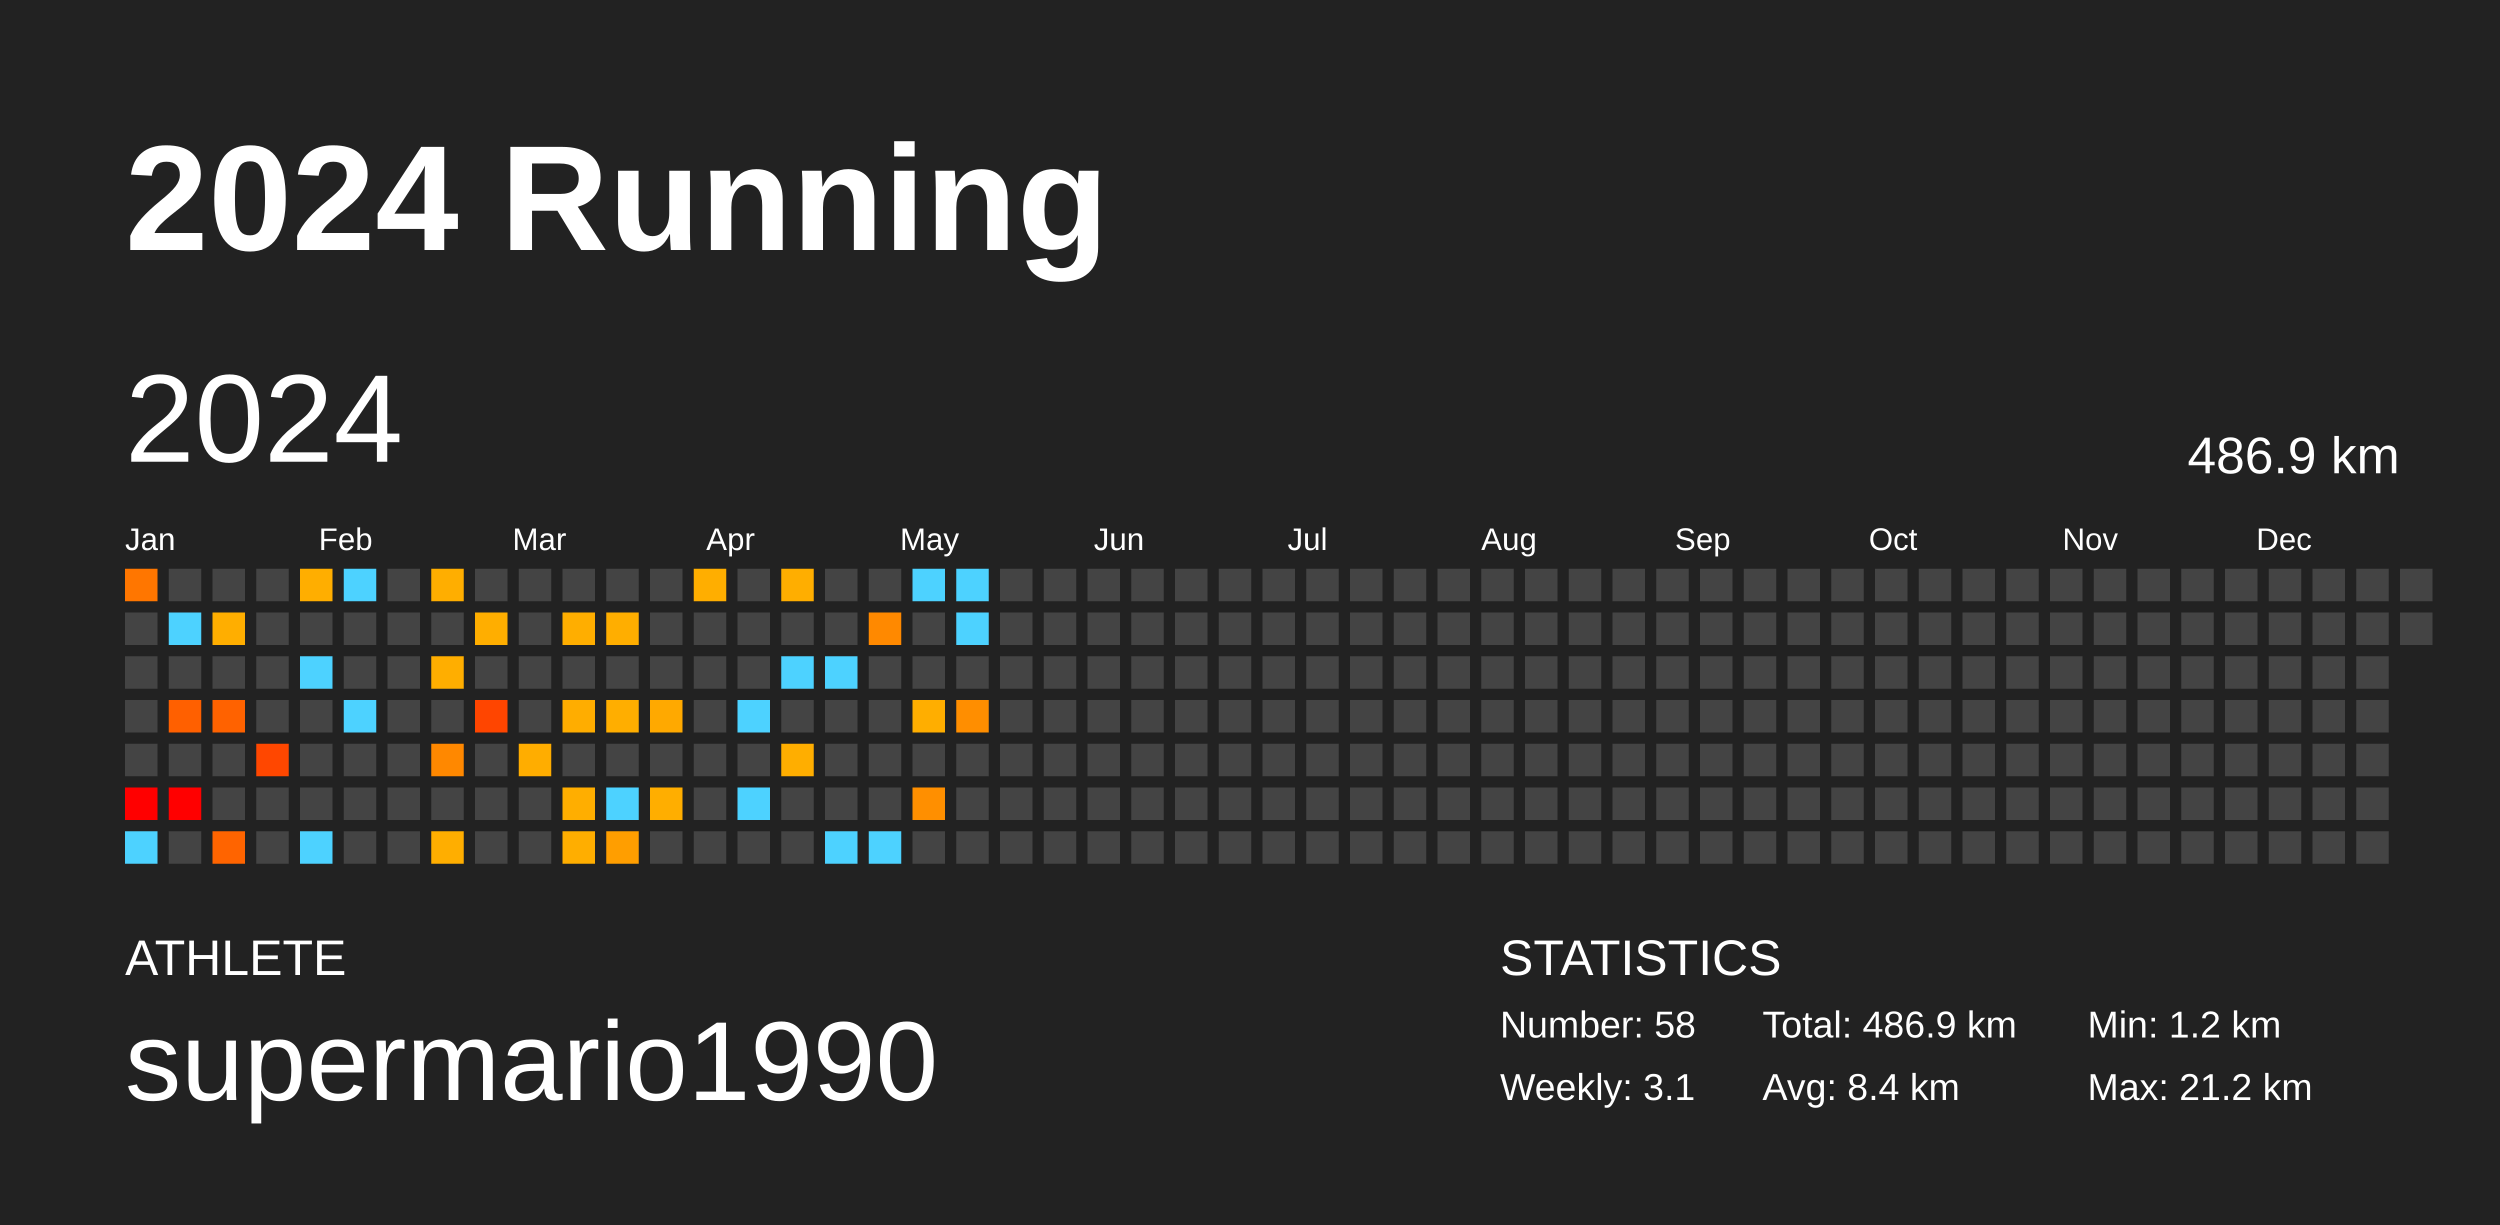
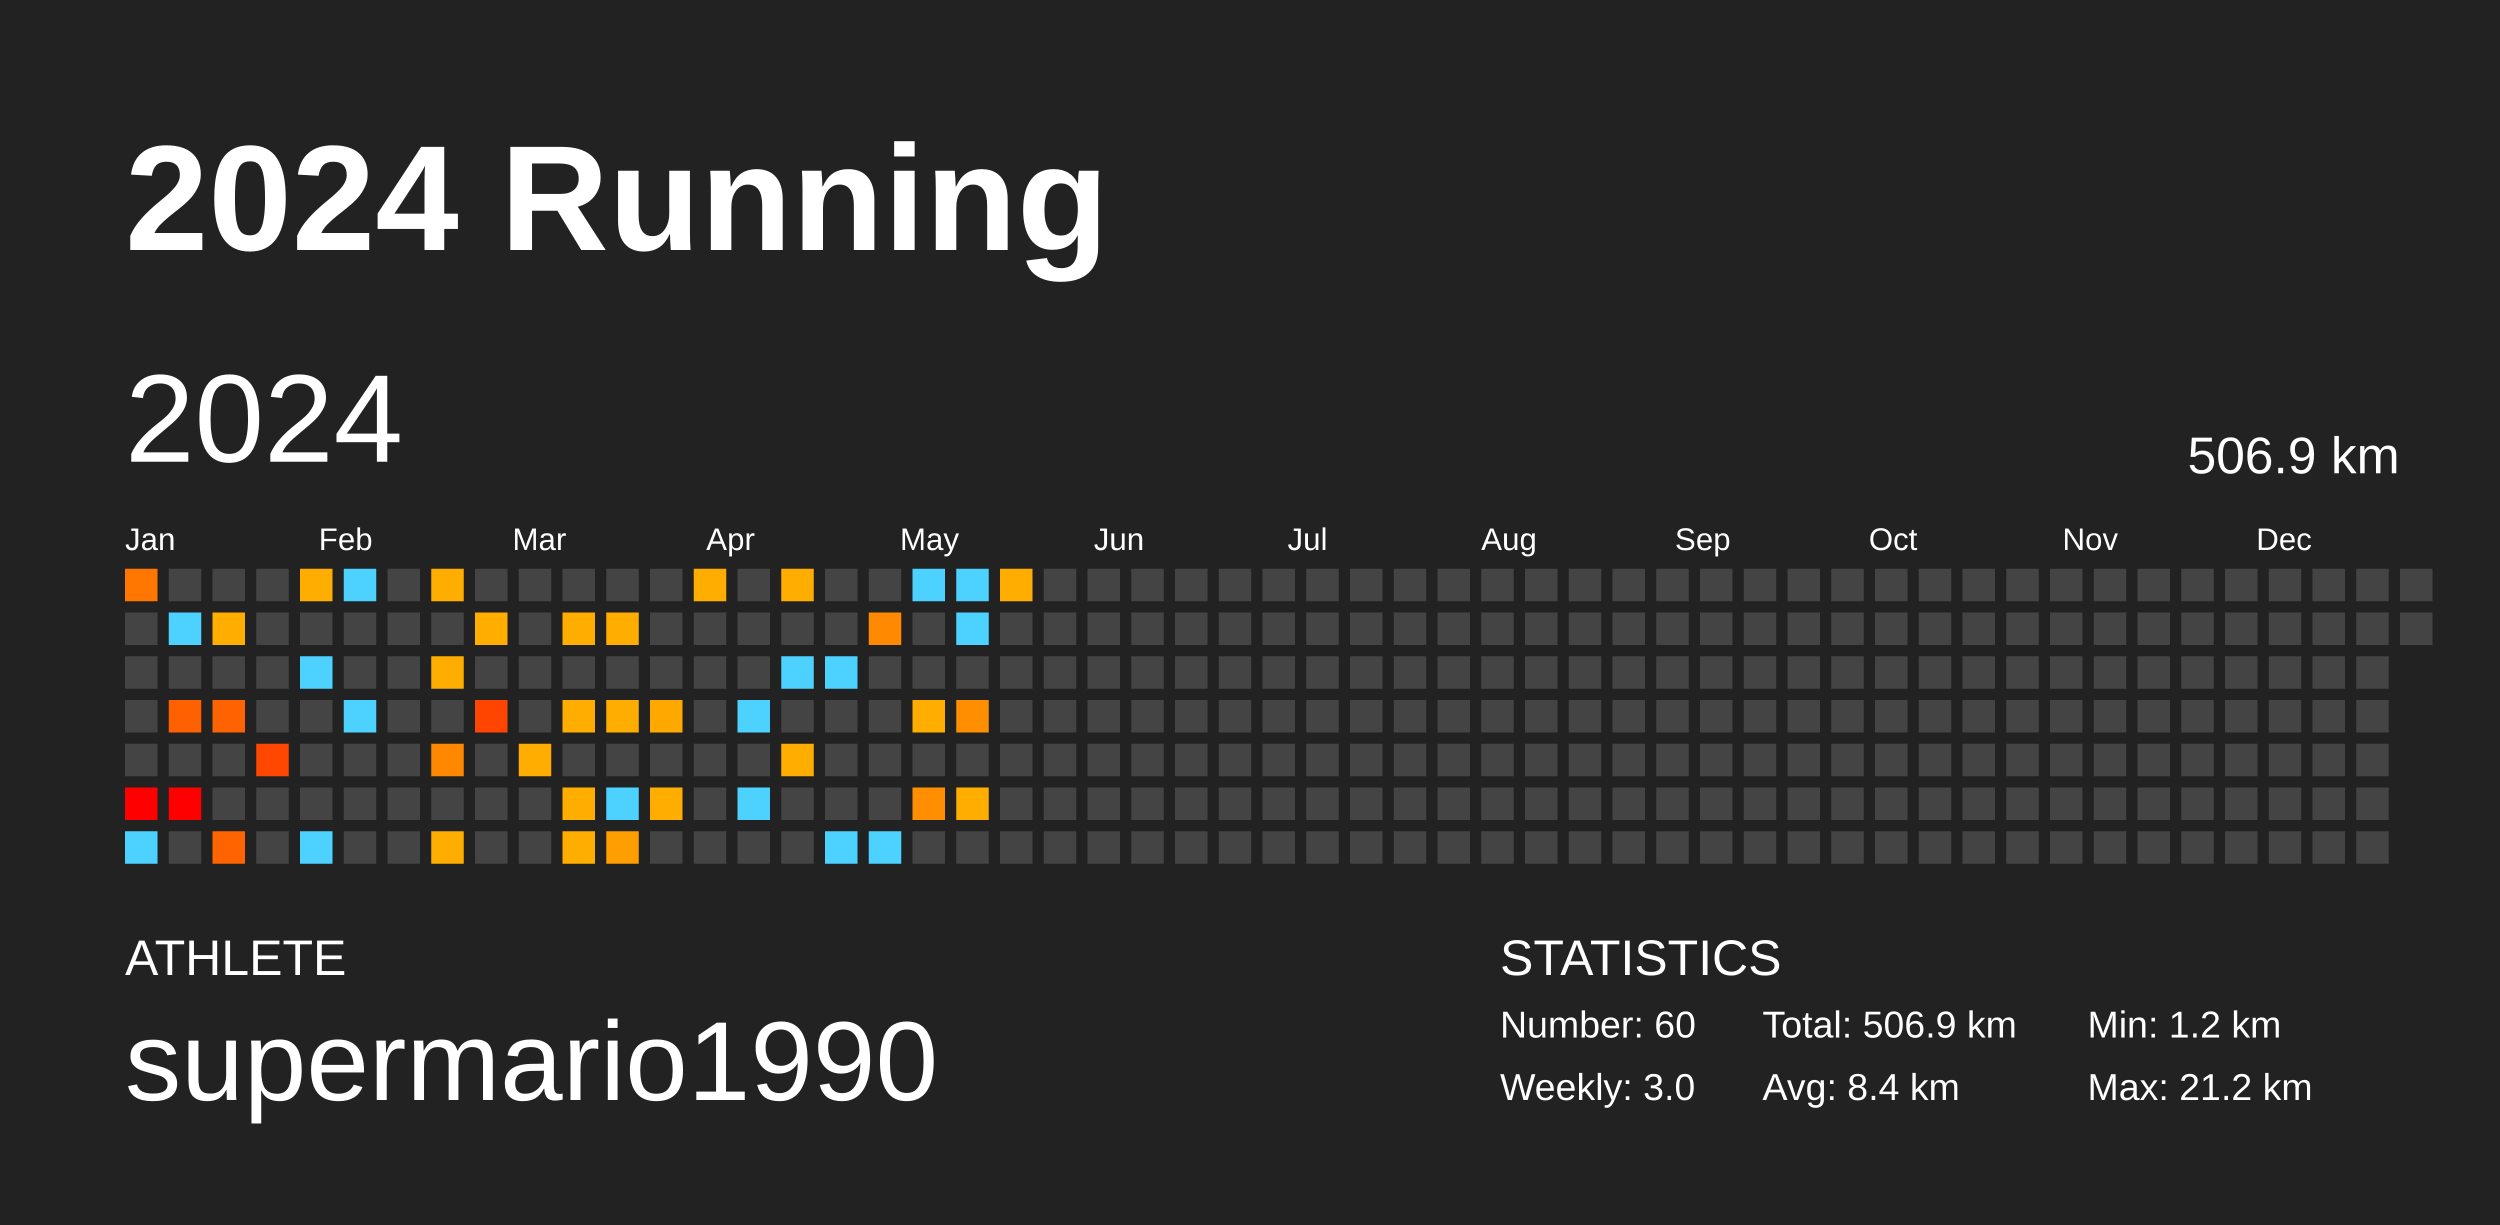
<svg xmlns="http://www.w3.org/2000/svg" baseProfile="full" height="98mm" version="1.1" viewBox="0,0,200,98" width="200mm">
  <defs />
  <rect fill="#222222" height="98" width="200" x="0" y="0" />
  <text fill="#FFFFFF" style="font-size:12px; font-family:Arial; font-weight:bold;" x="10" y="20">2024 Running</text>
  <text fill="#FFFFFF" style="font-size:4px; font-family:Arial" x="10" y="78">ATHLETE</text>
  <text fill="#FFFFFF" style="font-size:9px; font-family:Arial" x="10" y="88">supermario1990</text>
  <text fill="#FFFFFF" style="font-size:4px; font-family:Arial" x="120" y="78">STATISTICS</text>
-   <text fill="#FFFFFF" style="font-size:3px; font-family:Arial" x="120" y="83">Number: 58</text>
-   <text fill="#FFFFFF" style="font-size:3px; font-family:Arial" x="120" y="88">Weekly: 3.1</text>
-   <text fill="#FFFFFF" style="font-size:3px; font-family:Arial" x="141" y="83">Total: 486.9 km</text>
+   <text fill="#FFFFFF" style="font-size:3px; font-family:Arial" x="120" y="83">Number: 60</text>
+   <text fill="#FFFFFF" style="font-size:3px; font-family:Arial" x="120" y="88">Weekly: 3.0</text>
+   <text fill="#FFFFFF" style="font-size:3px; font-family:Arial" x="141" y="83">Total: 506.9 km</text>
  <text fill="#FFFFFF" style="font-size:3px; font-family:Arial" x="141" y="88">Avg: 8.4 km</text>
  <text fill="#FFFFFF" style="font-size:3px; font-family:Arial" x="167" y="83">Min: 1.2 km</text>
  <text fill="#FFFFFF" style="font-size:3px; font-family:Arial" x="167" y="88">Max: 21.2 km</text>
  <text dominant-baseline="hanging" fill="#FFFFFF" style="font-size:10.0px; font-family:Arial;" x="10" y="30">2024</text>
-   <text dominant-baseline="hanging" fill="#FFFFFF" style="font-size:4.125px; font-family:Arial;" x="175" y="35">486.9 km</text>
+   <text dominant-baseline="hanging" fill="#FFFFFF" style="font-size:4.125px; font-family:Arial;" x="175" y="35">506.9 km</text>
  <text fill="#FFFFFF" style="font-size:2.5px; font-family:Arial" x="10.0" y="44">Jan</text>
  <text fill="#FFFFFF" style="font-size:2.5px; font-family:Arial" x="25.5" y="44">Feb</text>
  <text fill="#FFFFFF" style="font-size:2.5px; font-family:Arial" x="41.0" y="44">Mar</text>
  <text fill="#FFFFFF" style="font-size:2.5px; font-family:Arial" x="56.5" y="44">Apr</text>
  <text fill="#FFFFFF" style="font-size:2.5px; font-family:Arial" x="72.0" y="44">May</text>
  <text fill="#FFFFFF" style="font-size:2.5px; font-family:Arial" x="87.5" y="44">Jun</text>
  <text fill="#FFFFFF" style="font-size:2.5px; font-family:Arial" x="103.0" y="44">Jul</text>
  <text fill="#FFFFFF" style="font-size:2.5px; font-family:Arial" x="118.5" y="44">Aug</text>
  <text fill="#FFFFFF" style="font-size:2.5px; font-family:Arial" x="134.0" y="44">Sep</text>
  <text fill="#FFFFFF" style="font-size:2.5px; font-family:Arial" x="149.5" y="44">Oct</text>
  <text fill="#FFFFFF" style="font-size:2.5px; font-family:Arial" x="165.0" y="44">Nov</text>
  <text fill="#FFFFFF" style="font-size:2.5px; font-family:Arial" x="180.5" y="44">Dec</text>
  <rect fill="#ff7600" height="2.6" width="2.6" x="10.0" y="45.5" />
  <rect fill="#444444" height="2.6" width="2.6" x="10.0" y="49.0" />
  <rect fill="#444444" height="2.6" width="2.6" x="10.0" y="52.5" />
  <rect fill="#444444" height="2.6" width="2.6" x="10.0" y="56.0" />
  <rect fill="#444444" height="2.6" width="2.6" x="10.0" y="59.5" />
  <rect fill="red" height="2.6" width="2.6" x="10.0" y="63.0" />
  <rect fill="#4dd2ff" height="2.6" width="2.6" x="10.0" y="66.5" />
  <rect fill="#444444" height="2.6" width="2.6" x="13.5" y="45.5" />
  <rect fill="#4dd2ff" height="2.6" width="2.6" x="13.5" y="49.0" />
  <rect fill="#444444" height="2.6" width="2.6" x="13.5" y="52.5" />
  <rect fill="#ff6000" height="2.6" width="2.6" x="13.5" y="56.0" />
  <rect fill="#444444" height="2.6" width="2.6" x="13.5" y="59.5" />
  <rect fill="red" height="2.6" width="2.6" x="13.5" y="63.0" />
  <rect fill="#444444" height="2.6" width="2.6" x="13.5" y="66.5" />
  <rect fill="#444444" height="2.6" width="2.6" x="17.0" y="45.5" />
  <rect fill="#ffae00" height="2.6" width="2.6" x="17.0" y="49.0" />
  <rect fill="#444444" height="2.6" width="2.6" x="17.0" y="52.5" />
  <rect fill="#ff6200" height="2.6" width="2.6" x="17.0" y="56.0" />
  <rect fill="#444444" height="2.6" width="2.6" x="17.0" y="59.5" />
  <rect fill="#444444" height="2.6" width="2.6" x="17.0" y="63.0" />
  <rect fill="#ff6400" height="2.6" width="2.6" x="17.0" y="66.5" />
  <rect fill="#444444" height="2.6" width="2.6" x="20.5" y="45.5" />
  <rect fill="#444444" height="2.6" width="2.6" x="20.5" y="49.0" />
  <rect fill="#444444" height="2.6" width="2.6" x="20.5" y="52.5" />
  <rect fill="#444444" height="2.6" width="2.6" x="20.5" y="56.0" />
  <rect fill="#ff4700" height="2.6" width="2.6" x="20.5" y="59.5" />
  <rect fill="#444444" height="2.6" width="2.6" x="20.5" y="63.0" />
  <rect fill="#444444" height="2.6" width="2.6" x="20.5" y="66.5" />
  <rect fill="#ffae00" height="2.6" width="2.6" x="24.0" y="45.5" />
  <rect fill="#444444" height="2.6" width="2.6" x="24.0" y="49.0" />
  <rect fill="#4dd2ff" height="2.6" width="2.6" x="24.0" y="52.5" />
  <rect fill="#444444" height="2.6" width="2.6" x="24.0" y="56.0" />
  <rect fill="#444444" height="2.6" width="2.6" x="24.0" y="59.5" />
  <rect fill="#444444" height="2.6" width="2.6" x="24.0" y="63.0" />
  <rect fill="#4dd2ff" height="2.6" width="2.6" x="24.0" y="66.5" />
  <rect fill="#4dd2ff" height="2.6" width="2.6" x="27.5" y="45.5" />
  <rect fill="#444444" height="2.6" width="2.6" x="27.5" y="49.0" />
  <rect fill="#444444" height="2.6" width="2.6" x="27.5" y="52.5" />
  <rect fill="#4dd2ff" height="2.6" width="2.6" x="27.5" y="56.0" />
  <rect fill="#444444" height="2.6" width="2.6" x="27.5" y="59.5" />
  <rect fill="#444444" height="2.6" width="2.6" x="27.5" y="63.0" />
  <rect fill="#444444" height="2.6" width="2.6" x="27.5" y="66.5" />
  <rect fill="#444444" height="2.6" width="2.6" x="31.0" y="45.5" />
  <rect fill="#444444" height="2.6" width="2.6" x="31.0" y="49.0" />
  <rect fill="#444444" height="2.6" width="2.6" x="31.0" y="52.5" />
  <rect fill="#444444" height="2.6" width="2.6" x="31.0" y="56.0" />
  <rect fill="#444444" height="2.6" width="2.6" x="31.0" y="59.5" />
  <rect fill="#444444" height="2.6" width="2.6" x="31.0" y="63.0" />
  <rect fill="#444444" height="2.6" width="2.6" x="31.0" y="66.5" />
  <rect fill="#ffae00" height="2.6" width="2.6" x="34.5" y="45.5" />
  <rect fill="#444444" height="2.6" width="2.6" x="34.5" y="49.0" />
  <rect fill="#ffae00" height="2.6" width="2.6" x="34.5" y="52.5" />
  <rect fill="#444444" height="2.6" width="2.6" x="34.5" y="56.0" />
  <rect fill="#ff8800" height="2.6" width="2.6" x="34.5" y="59.5" />
  <rect fill="#444444" height="2.6" width="2.6" x="34.5" y="63.0" />
  <rect fill="#ffae00" height="2.6" width="2.6" x="34.5" y="66.5" />
  <rect fill="#444444" height="2.6" width="2.6" x="38.0" y="45.5" />
  <rect fill="#ffae00" height="2.6" width="2.6" x="38.0" y="49.0" />
  <rect fill="#444444" height="2.6" width="2.6" x="38.0" y="52.5" />
  <rect fill="#ff4500" height="2.6" width="2.6" x="38.0" y="56.0" />
  <rect fill="#444444" height="2.6" width="2.6" x="38.0" y="59.5" />
  <rect fill="#444444" height="2.6" width="2.6" x="38.0" y="63.0" />
  <rect fill="#444444" height="2.6" width="2.6" x="38.0" y="66.5" />
  <rect fill="#444444" height="2.6" width="2.6" x="41.5" y="45.5" />
  <rect fill="#444444" height="2.6" width="2.6" x="41.5" y="49.0" />
  <rect fill="#444444" height="2.6" width="2.6" x="41.5" y="52.5" />
  <rect fill="#444444" height="2.6" width="2.6" x="41.5" y="56.0" />
  <rect fill="#ffad00" height="2.6" width="2.6" x="41.5" y="59.5" />
  <rect fill="#444444" height="2.6" width="2.6" x="41.5" y="63.0" />
  <rect fill="#444444" height="2.6" width="2.6" x="41.5" y="66.5" />
  <rect fill="#444444" height="2.6" width="2.6" x="45.0" y="45.5" />
  <rect fill="#ffae00" height="2.6" width="2.6" x="45.0" y="49.0" />
  <rect fill="#444444" height="2.6" width="2.6" x="45.0" y="52.5" />
  <rect fill="#ffad00" height="2.6" width="2.6" x="45.0" y="56.0" />
  <rect fill="#444444" height="2.6" width="2.6" x="45.0" y="59.5" />
  <rect fill="#ffae00" height="2.6" width="2.6" x="45.0" y="63.0" />
  <rect fill="#ffae00" height="2.6" width="2.6" x="45.0" y="66.5" />
  <rect fill="#444444" height="2.6" width="2.6" x="48.5" y="45.5" />
  <rect fill="#ffae00" height="2.6" width="2.6" x="48.5" y="49.0" />
  <rect fill="#444444" height="2.6" width="2.6" x="48.5" y="52.5" />
  <rect fill="#ffae00" height="2.6" width="2.6" x="48.5" y="56.0" />
  <rect fill="#444444" height="2.6" width="2.6" x="48.5" y="59.5" />
  <rect fill="#4dd2ff" height="2.6" width="2.6" x="48.5" y="63.0" />
  <rect fill="#ff9e00" height="2.6" width="2.6" x="48.5" y="66.5" />
  <rect fill="#444444" height="2.6" width="2.6" x="52.0" y="45.5" />
  <rect fill="#444444" height="2.6" width="2.6" x="52.0" y="49.0" />
  <rect fill="#444444" height="2.6" width="2.6" x="52.0" y="52.5" />
  <rect fill="#ffa900" height="2.6" width="2.6" x="52.0" y="56.0" />
  <rect fill="#444444" height="2.6" width="2.6" x="52.0" y="59.5" />
  <rect fill="#ffae00" height="2.6" width="2.6" x="52.0" y="63.0" />
  <rect fill="#444444" height="2.6" width="2.6" x="52.0" y="66.5" />
  <rect fill="#ffae00" height="2.6" width="2.6" x="55.5" y="45.5" />
  <rect fill="#444444" height="2.6" width="2.6" x="55.5" y="49.0" />
  <rect fill="#444444" height="2.6" width="2.6" x="55.5" y="52.5" />
  <rect fill="#444444" height="2.6" width="2.6" x="55.5" y="56.0" />
  <rect fill="#444444" height="2.6" width="2.6" x="55.5" y="59.5" />
  <rect fill="#444444" height="2.6" width="2.6" x="55.5" y="63.0" />
  <rect fill="#444444" height="2.6" width="2.6" x="55.5" y="66.5" />
  <rect fill="#444444" height="2.6" width="2.6" x="59.0" y="45.5" />
  <rect fill="#444444" height="2.6" width="2.6" x="59.0" y="49.0" />
  <rect fill="#444444" height="2.6" width="2.6" x="59.0" y="52.5" />
  <rect fill="#4dd2ff" height="2.6" width="2.6" x="59.0" y="56.0" />
  <rect fill="#444444" height="2.6" width="2.6" x="59.0" y="59.5" />
  <rect fill="#4dd2ff" height="2.6" width="2.6" x="59.0" y="63.0" />
  <rect fill="#444444" height="2.6" width="2.6" x="59.0" y="66.5" />
  <rect fill="#ffae00" height="2.6" width="2.6" x="62.5" y="45.5" />
  <rect fill="#444444" height="2.6" width="2.6" x="62.5" y="49.0" />
  <rect fill="#4dd2ff" height="2.6" width="2.6" x="62.5" y="52.5" />
  <rect fill="#444444" height="2.6" width="2.6" x="62.5" y="56.0" />
  <rect fill="#ffae00" height="2.6" width="2.6" x="62.5" y="59.5" />
  <rect fill="#444444" height="2.6" width="2.6" x="62.5" y="63.0" />
  <rect fill="#444444" height="2.6" width="2.6" x="62.5" y="66.5" />
  <rect fill="#444444" height="2.6" width="2.6" x="66.0" y="45.5" />
  <rect fill="#444444" height="2.6" width="2.6" x="66.0" y="49.0" />
  <rect fill="#4dd2ff" height="2.6" width="2.6" x="66.0" y="52.5" />
  <rect fill="#444444" height="2.6" width="2.6" x="66.0" y="56.0" />
  <rect fill="#444444" height="2.6" width="2.6" x="66.0" y="59.5" />
  <rect fill="#444444" height="2.6" width="2.6" x="66.0" y="63.0" />
  <rect fill="#4dd2ff" height="2.6" width="2.6" x="66.0" y="66.5" />
  <rect fill="#444444" height="2.6" width="2.6" x="69.5" y="45.5" />
  <rect fill="#ff8900" height="2.6" width="2.6" x="69.5" y="49.0" />
  <rect fill="#444444" height="2.6" width="2.6" x="69.5" y="52.5" />
  <rect fill="#444444" height="2.6" width="2.6" x="69.5" y="56.0" />
  <rect fill="#444444" height="2.6" width="2.6" x="69.5" y="59.5" />
  <rect fill="#444444" height="2.6" width="2.6" x="69.5" y="63.0" />
  <rect fill="#4dd2ff" height="2.6" width="2.6" x="69.5" y="66.5" />
  <rect fill="#4dd2ff" height="2.6" width="2.6" x="73.0" y="45.5" />
  <rect fill="#444444" height="2.6" width="2.6" x="73.0" y="49.0" />
  <rect fill="#444444" height="2.6" width="2.6" x="73.0" y="52.5" />
  <rect fill="#ffae00" height="2.6" width="2.6" x="73.0" y="56.0" />
  <rect fill="#444444" height="2.6" width="2.6" x="73.0" y="59.5" />
  <rect fill="#ff8f00" height="2.6" width="2.6" x="73.0" y="63.0" />
  <rect fill="#444444" height="2.6" width="2.6" x="73.0" y="66.5" />
  <rect fill="#4dd2ff" height="2.6" width="2.6" x="76.5" y="45.5" />
  <rect fill="#4dd2ff" height="2.6" width="2.6" x="76.5" y="49.0" />
  <rect fill="#444444" height="2.6" width="2.6" x="76.5" y="52.5" />
  <rect fill="#ff8e00" height="2.6" width="2.6" x="76.5" y="56.0" />
  <rect fill="#444444" height="2.6" width="2.6" x="76.5" y="59.5" />
-   <rect fill="#444444" height="2.6" width="2.6" x="76.5" y="63.0" />
+   <rect fill="#ffae00" height="2.6" width="2.6" x="76.5" y="63.0" />
  <rect fill="#444444" height="2.6" width="2.6" x="76.5" y="66.5" />
-   <rect fill="#444444" height="2.6" width="2.6" x="80.0" y="45.5" />
+   <rect fill="#ffae00" height="2.6" width="2.6" x="80.0" y="45.5" />
  <rect fill="#444444" height="2.6" width="2.6" x="80.0" y="49.0" />
  <rect fill="#444444" height="2.6" width="2.6" x="80.0" y="52.5" />
  <rect fill="#444444" height="2.6" width="2.6" x="80.0" y="56.0" />
  <rect fill="#444444" height="2.6" width="2.6" x="80.0" y="59.5" />
  <rect fill="#444444" height="2.6" width="2.6" x="80.0" y="63.0" />
  <rect fill="#444444" height="2.6" width="2.6" x="80.0" y="66.5" />
  <rect fill="#444444" height="2.6" width="2.6" x="83.5" y="45.5" />
  <rect fill="#444444" height="2.6" width="2.6" x="83.5" y="49.0" />
  <rect fill="#444444" height="2.6" width="2.6" x="83.5" y="52.5" />
  <rect fill="#444444" height="2.6" width="2.6" x="83.5" y="56.0" />
  <rect fill="#444444" height="2.6" width="2.6" x="83.5" y="59.5" />
  <rect fill="#444444" height="2.6" width="2.6" x="83.5" y="63.0" />
  <rect fill="#444444" height="2.6" width="2.6" x="83.5" y="66.5" />
  <rect fill="#444444" height="2.6" width="2.6" x="87.0" y="45.5" />
  <rect fill="#444444" height="2.6" width="2.6" x="87.0" y="49.0" />
  <rect fill="#444444" height="2.6" width="2.6" x="87.0" y="52.5" />
  <rect fill="#444444" height="2.6" width="2.6" x="87.0" y="56.0" />
  <rect fill="#444444" height="2.6" width="2.6" x="87.0" y="59.5" />
  <rect fill="#444444" height="2.6" width="2.6" x="87.0" y="63.0" />
  <rect fill="#444444" height="2.6" width="2.6" x="87.0" y="66.5" />
  <rect fill="#444444" height="2.6" width="2.6" x="90.5" y="45.5" />
  <rect fill="#444444" height="2.6" width="2.6" x="90.5" y="49.0" />
  <rect fill="#444444" height="2.6" width="2.6" x="90.5" y="52.5" />
  <rect fill="#444444" height="2.6" width="2.6" x="90.5" y="56.0" />
  <rect fill="#444444" height="2.6" width="2.6" x="90.5" y="59.5" />
  <rect fill="#444444" height="2.6" width="2.6" x="90.5" y="63.0" />
  <rect fill="#444444" height="2.6" width="2.6" x="90.5" y="66.5" />
  <rect fill="#444444" height="2.6" width="2.6" x="94.0" y="45.5" />
  <rect fill="#444444" height="2.6" width="2.6" x="94.0" y="49.0" />
  <rect fill="#444444" height="2.6" width="2.6" x="94.0" y="52.5" />
  <rect fill="#444444" height="2.6" width="2.6" x="94.0" y="56.0" />
  <rect fill="#444444" height="2.6" width="2.6" x="94.0" y="59.5" />
  <rect fill="#444444" height="2.6" width="2.6" x="94.0" y="63.0" />
  <rect fill="#444444" height="2.6" width="2.6" x="94.0" y="66.5" />
  <rect fill="#444444" height="2.6" width="2.6" x="97.5" y="45.5" />
  <rect fill="#444444" height="2.6" width="2.6" x="97.5" y="49.0" />
  <rect fill="#444444" height="2.6" width="2.6" x="97.5" y="52.5" />
  <rect fill="#444444" height="2.6" width="2.6" x="97.5" y="56.0" />
  <rect fill="#444444" height="2.6" width="2.6" x="97.5" y="59.5" />
  <rect fill="#444444" height="2.6" width="2.6" x="97.5" y="63.0" />
  <rect fill="#444444" height="2.6" width="2.6" x="97.5" y="66.5" />
  <rect fill="#444444" height="2.6" width="2.6" x="101.0" y="45.5" />
  <rect fill="#444444" height="2.6" width="2.6" x="101.0" y="49.0" />
  <rect fill="#444444" height="2.6" width="2.6" x="101.0" y="52.5" />
  <rect fill="#444444" height="2.6" width="2.6" x="101.0" y="56.0" />
  <rect fill="#444444" height="2.6" width="2.6" x="101.0" y="59.5" />
  <rect fill="#444444" height="2.6" width="2.6" x="101.0" y="63.0" />
  <rect fill="#444444" height="2.6" width="2.6" x="101.0" y="66.5" />
  <rect fill="#444444" height="2.6" width="2.6" x="104.5" y="45.5" />
  <rect fill="#444444" height="2.6" width="2.6" x="104.5" y="49.0" />
  <rect fill="#444444" height="2.6" width="2.6" x="104.5" y="52.5" />
  <rect fill="#444444" height="2.6" width="2.6" x="104.5" y="56.0" />
  <rect fill="#444444" height="2.6" width="2.6" x="104.5" y="59.5" />
  <rect fill="#444444" height="2.6" width="2.6" x="104.5" y="63.0" />
  <rect fill="#444444" height="2.6" width="2.6" x="104.5" y="66.5" />
  <rect fill="#444444" height="2.6" width="2.6" x="108.0" y="45.5" />
  <rect fill="#444444" height="2.6" width="2.6" x="108.0" y="49.0" />
  <rect fill="#444444" height="2.6" width="2.6" x="108.0" y="52.5" />
  <rect fill="#444444" height="2.6" width="2.6" x="108.0" y="56.0" />
  <rect fill="#444444" height="2.6" width="2.6" x="108.0" y="59.5" />
  <rect fill="#444444" height="2.6" width="2.6" x="108.0" y="63.0" />
  <rect fill="#444444" height="2.6" width="2.6" x="108.0" y="66.5" />
  <rect fill="#444444" height="2.6" width="2.6" x="111.5" y="45.5" />
  <rect fill="#444444" height="2.6" width="2.6" x="111.5" y="49.0" />
  <rect fill="#444444" height="2.6" width="2.6" x="111.5" y="52.5" />
  <rect fill="#444444" height="2.6" width="2.6" x="111.5" y="56.0" />
  <rect fill="#444444" height="2.6" width="2.6" x="111.5" y="59.5" />
  <rect fill="#444444" height="2.6" width="2.6" x="111.5" y="63.0" />
  <rect fill="#444444" height="2.6" width="2.6" x="111.5" y="66.5" />
  <rect fill="#444444" height="2.6" width="2.6" x="115.0" y="45.5" />
  <rect fill="#444444" height="2.6" width="2.6" x="115.0" y="49.0" />
  <rect fill="#444444" height="2.6" width="2.6" x="115.0" y="52.5" />
  <rect fill="#444444" height="2.6" width="2.6" x="115.0" y="56.0" />
  <rect fill="#444444" height="2.6" width="2.6" x="115.0" y="59.5" />
  <rect fill="#444444" height="2.6" width="2.6" x="115.0" y="63.0" />
  <rect fill="#444444" height="2.6" width="2.6" x="115.0" y="66.5" />
  <rect fill="#444444" height="2.6" width="2.6" x="118.5" y="45.5" />
  <rect fill="#444444" height="2.6" width="2.6" x="118.5" y="49.0" />
  <rect fill="#444444" height="2.6" width="2.6" x="118.5" y="52.5" />
  <rect fill="#444444" height="2.6" width="2.6" x="118.5" y="56.0" />
  <rect fill="#444444" height="2.6" width="2.6" x="118.5" y="59.5" />
  <rect fill="#444444" height="2.6" width="2.6" x="118.5" y="63.0" />
  <rect fill="#444444" height="2.6" width="2.6" x="118.5" y="66.5" />
  <rect fill="#444444" height="2.6" width="2.6" x="122.0" y="45.5" />
  <rect fill="#444444" height="2.6" width="2.6" x="122.0" y="49.0" />
  <rect fill="#444444" height="2.6" width="2.6" x="122.0" y="52.5" />
  <rect fill="#444444" height="2.6" width="2.6" x="122.0" y="56.0" />
  <rect fill="#444444" height="2.6" width="2.6" x="122.0" y="59.5" />
  <rect fill="#444444" height="2.6" width="2.6" x="122.0" y="63.0" />
  <rect fill="#444444" height="2.6" width="2.6" x="122.0" y="66.5" />
  <rect fill="#444444" height="2.6" width="2.6" x="125.5" y="45.5" />
  <rect fill="#444444" height="2.6" width="2.6" x="125.5" y="49.0" />
  <rect fill="#444444" height="2.6" width="2.6" x="125.5" y="52.5" />
  <rect fill="#444444" height="2.6" width="2.6" x="125.5" y="56.0" />
  <rect fill="#444444" height="2.6" width="2.6" x="125.5" y="59.5" />
  <rect fill="#444444" height="2.6" width="2.6" x="125.5" y="63.0" />
  <rect fill="#444444" height="2.6" width="2.6" x="125.5" y="66.5" />
  <rect fill="#444444" height="2.6" width="2.6" x="129.0" y="45.5" />
  <rect fill="#444444" height="2.6" width="2.6" x="129.0" y="49.0" />
  <rect fill="#444444" height="2.6" width="2.6" x="129.0" y="52.5" />
  <rect fill="#444444" height="2.6" width="2.6" x="129.0" y="56.0" />
  <rect fill="#444444" height="2.6" width="2.6" x="129.0" y="59.5" />
  <rect fill="#444444" height="2.6" width="2.6" x="129.0" y="63.0" />
  <rect fill="#444444" height="2.6" width="2.6" x="129.0" y="66.5" />
  <rect fill="#444444" height="2.6" width="2.6" x="132.5" y="45.5" />
  <rect fill="#444444" height="2.6" width="2.6" x="132.5" y="49.0" />
  <rect fill="#444444" height="2.6" width="2.6" x="132.5" y="52.5" />
  <rect fill="#444444" height="2.6" width="2.6" x="132.5" y="56.0" />
  <rect fill="#444444" height="2.6" width="2.6" x="132.5" y="59.5" />
  <rect fill="#444444" height="2.6" width="2.6" x="132.5" y="63.0" />
  <rect fill="#444444" height="2.6" width="2.6" x="132.5" y="66.5" />
  <rect fill="#444444" height="2.6" width="2.6" x="136.0" y="45.5" />
  <rect fill="#444444" height="2.6" width="2.6" x="136.0" y="49.0" />
  <rect fill="#444444" height="2.6" width="2.6" x="136.0" y="52.5" />
  <rect fill="#444444" height="2.6" width="2.6" x="136.0" y="56.0" />
  <rect fill="#444444" height="2.6" width="2.6" x="136.0" y="59.5" />
  <rect fill="#444444" height="2.6" width="2.6" x="136.0" y="63.0" />
  <rect fill="#444444" height="2.6" width="2.6" x="136.0" y="66.5" />
  <rect fill="#444444" height="2.6" width="2.6" x="139.5" y="45.5" />
  <rect fill="#444444" height="2.6" width="2.6" x="139.5" y="49.0" />
  <rect fill="#444444" height="2.6" width="2.6" x="139.5" y="52.5" />
  <rect fill="#444444" height="2.6" width="2.6" x="139.5" y="56.0" />
  <rect fill="#444444" height="2.6" width="2.6" x="139.5" y="59.5" />
  <rect fill="#444444" height="2.6" width="2.6" x="139.5" y="63.0" />
  <rect fill="#444444" height="2.6" width="2.6" x="139.5" y="66.5" />
  <rect fill="#444444" height="2.6" width="2.6" x="143.0" y="45.5" />
  <rect fill="#444444" height="2.6" width="2.6" x="143.0" y="49.0" />
  <rect fill="#444444" height="2.6" width="2.6" x="143.0" y="52.5" />
  <rect fill="#444444" height="2.6" width="2.6" x="143.0" y="56.0" />
  <rect fill="#444444" height="2.6" width="2.6" x="143.0" y="59.5" />
  <rect fill="#444444" height="2.6" width="2.6" x="143.0" y="63.0" />
  <rect fill="#444444" height="2.6" width="2.6" x="143.0" y="66.5" />
  <rect fill="#444444" height="2.6" width="2.6" x="146.5" y="45.5" />
  <rect fill="#444444" height="2.6" width="2.6" x="146.5" y="49.0" />
  <rect fill="#444444" height="2.6" width="2.6" x="146.5" y="52.5" />
  <rect fill="#444444" height="2.6" width="2.6" x="146.5" y="56.0" />
  <rect fill="#444444" height="2.6" width="2.6" x="146.5" y="59.5" />
  <rect fill="#444444" height="2.6" width="2.6" x="146.5" y="63.0" />
  <rect fill="#444444" height="2.6" width="2.6" x="146.5" y="66.5" />
  <rect fill="#444444" height="2.6" width="2.6" x="150.0" y="45.5" />
  <rect fill="#444444" height="2.6" width="2.6" x="150.0" y="49.0" />
  <rect fill="#444444" height="2.6" width="2.6" x="150.0" y="52.5" />
  <rect fill="#444444" height="2.6" width="2.6" x="150.0" y="56.0" />
  <rect fill="#444444" height="2.6" width="2.6" x="150.0" y="59.5" />
  <rect fill="#444444" height="2.6" width="2.6" x="150.0" y="63.0" />
  <rect fill="#444444" height="2.6" width="2.6" x="150.0" y="66.5" />
  <rect fill="#444444" height="2.6" width="2.6" x="153.5" y="45.5" />
  <rect fill="#444444" height="2.6" width="2.6" x="153.5" y="49.0" />
  <rect fill="#444444" height="2.6" width="2.6" x="153.5" y="52.5" />
  <rect fill="#444444" height="2.6" width="2.6" x="153.5" y="56.0" />
  <rect fill="#444444" height="2.6" width="2.6" x="153.5" y="59.5" />
  <rect fill="#444444" height="2.6" width="2.6" x="153.5" y="63.0" />
  <rect fill="#444444" height="2.6" width="2.6" x="153.5" y="66.5" />
  <rect fill="#444444" height="2.6" width="2.6" x="157.0" y="45.5" />
  <rect fill="#444444" height="2.6" width="2.6" x="157.0" y="49.0" />
  <rect fill="#444444" height="2.6" width="2.6" x="157.0" y="52.5" />
  <rect fill="#444444" height="2.6" width="2.6" x="157.0" y="56.0" />
  <rect fill="#444444" height="2.6" width="2.6" x="157.0" y="59.5" />
  <rect fill="#444444" height="2.6" width="2.6" x="157.0" y="63.0" />
  <rect fill="#444444" height="2.6" width="2.6" x="157.0" y="66.5" />
  <rect fill="#444444" height="2.6" width="2.6" x="160.5" y="45.5" />
  <rect fill="#444444" height="2.6" width="2.6" x="160.5" y="49.0" />
  <rect fill="#444444" height="2.6" width="2.6" x="160.5" y="52.5" />
  <rect fill="#444444" height="2.6" width="2.6" x="160.5" y="56.0" />
  <rect fill="#444444" height="2.6" width="2.6" x="160.5" y="59.5" />
  <rect fill="#444444" height="2.6" width="2.6" x="160.5" y="63.0" />
  <rect fill="#444444" height="2.6" width="2.6" x="160.5" y="66.5" />
  <rect fill="#444444" height="2.6" width="2.6" x="164.0" y="45.5" />
  <rect fill="#444444" height="2.6" width="2.6" x="164.0" y="49.0" />
  <rect fill="#444444" height="2.6" width="2.6" x="164.0" y="52.5" />
  <rect fill="#444444" height="2.6" width="2.6" x="164.0" y="56.0" />
  <rect fill="#444444" height="2.6" width="2.6" x="164.0" y="59.5" />
  <rect fill="#444444" height="2.6" width="2.6" x="164.0" y="63.0" />
  <rect fill="#444444" height="2.6" width="2.6" x="164.0" y="66.5" />
  <rect fill="#444444" height="2.6" width="2.6" x="167.5" y="45.5" />
  <rect fill="#444444" height="2.6" width="2.6" x="167.5" y="49.0" />
  <rect fill="#444444" height="2.6" width="2.6" x="167.5" y="52.5" />
  <rect fill="#444444" height="2.6" width="2.6" x="167.5" y="56.0" />
  <rect fill="#444444" height="2.6" width="2.6" x="167.5" y="59.5" />
  <rect fill="#444444" height="2.6" width="2.6" x="167.5" y="63.0" />
  <rect fill="#444444" height="2.6" width="2.6" x="167.5" y="66.5" />
  <rect fill="#444444" height="2.6" width="2.6" x="171.0" y="45.5" />
  <rect fill="#444444" height="2.6" width="2.6" x="171.0" y="49.0" />
  <rect fill="#444444" height="2.6" width="2.6" x="171.0" y="52.5" />
  <rect fill="#444444" height="2.6" width="2.6" x="171.0" y="56.0" />
  <rect fill="#444444" height="2.6" width="2.6" x="171.0" y="59.5" />
  <rect fill="#444444" height="2.6" width="2.6" x="171.0" y="63.0" />
  <rect fill="#444444" height="2.6" width="2.6" x="171.0" y="66.5" />
  <rect fill="#444444" height="2.6" width="2.6" x="174.5" y="45.5" />
  <rect fill="#444444" height="2.6" width="2.6" x="174.5" y="49.0" />
  <rect fill="#444444" height="2.6" width="2.6" x="174.5" y="52.5" />
  <rect fill="#444444" height="2.6" width="2.6" x="174.5" y="56.0" />
  <rect fill="#444444" height="2.6" width="2.6" x="174.5" y="59.5" />
  <rect fill="#444444" height="2.6" width="2.6" x="174.5" y="63.0" />
  <rect fill="#444444" height="2.6" width="2.6" x="174.5" y="66.5" />
  <rect fill="#444444" height="2.6" width="2.6" x="178.0" y="45.5" />
  <rect fill="#444444" height="2.6" width="2.6" x="178.0" y="49.0" />
  <rect fill="#444444" height="2.6" width="2.6" x="178.0" y="52.5" />
  <rect fill="#444444" height="2.6" width="2.6" x="178.0" y="56.0" />
  <rect fill="#444444" height="2.6" width="2.6" x="178.0" y="59.5" />
  <rect fill="#444444" height="2.6" width="2.6" x="178.0" y="63.0" />
  <rect fill="#444444" height="2.6" width="2.6" x="178.0" y="66.5" />
  <rect fill="#444444" height="2.6" width="2.6" x="181.5" y="45.5" />
  <rect fill="#444444" height="2.6" width="2.6" x="181.5" y="49.0" />
  <rect fill="#444444" height="2.6" width="2.6" x="181.5" y="52.5" />
  <rect fill="#444444" height="2.6" width="2.6" x="181.5" y="56.0" />
  <rect fill="#444444" height="2.6" width="2.6" x="181.5" y="59.5" />
  <rect fill="#444444" height="2.6" width="2.6" x="181.5" y="63.0" />
  <rect fill="#444444" height="2.6" width="2.6" x="181.5" y="66.5" />
  <rect fill="#444444" height="2.6" width="2.6" x="185.0" y="45.5" />
  <rect fill="#444444" height="2.6" width="2.6" x="185.0" y="49.0" />
  <rect fill="#444444" height="2.6" width="2.6" x="185.0" y="52.5" />
  <rect fill="#444444" height="2.6" width="2.6" x="185.0" y="56.0" />
  <rect fill="#444444" height="2.6" width="2.6" x="185.0" y="59.5" />
  <rect fill="#444444" height="2.6" width="2.6" x="185.0" y="63.0" />
  <rect fill="#444444" height="2.6" width="2.6" x="185.0" y="66.5" />
  <rect fill="#444444" height="2.6" width="2.6" x="188.5" y="45.5" />
  <rect fill="#444444" height="2.6" width="2.6" x="188.5" y="49.0" />
  <rect fill="#444444" height="2.6" width="2.6" x="188.5" y="52.5" />
  <rect fill="#444444" height="2.6" width="2.6" x="188.5" y="56.0" />
  <rect fill="#444444" height="2.6" width="2.6" x="188.5" y="59.5" />
  <rect fill="#444444" height="2.6" width="2.6" x="188.5" y="63.0" />
  <rect fill="#444444" height="2.6" width="2.6" x="188.5" y="66.5" />
  <rect fill="#444444" height="2.6" width="2.6" x="192.0" y="45.5" />
  <rect fill="#444444" height="2.6" width="2.6" x="192.0" y="49.0" />
</svg>
